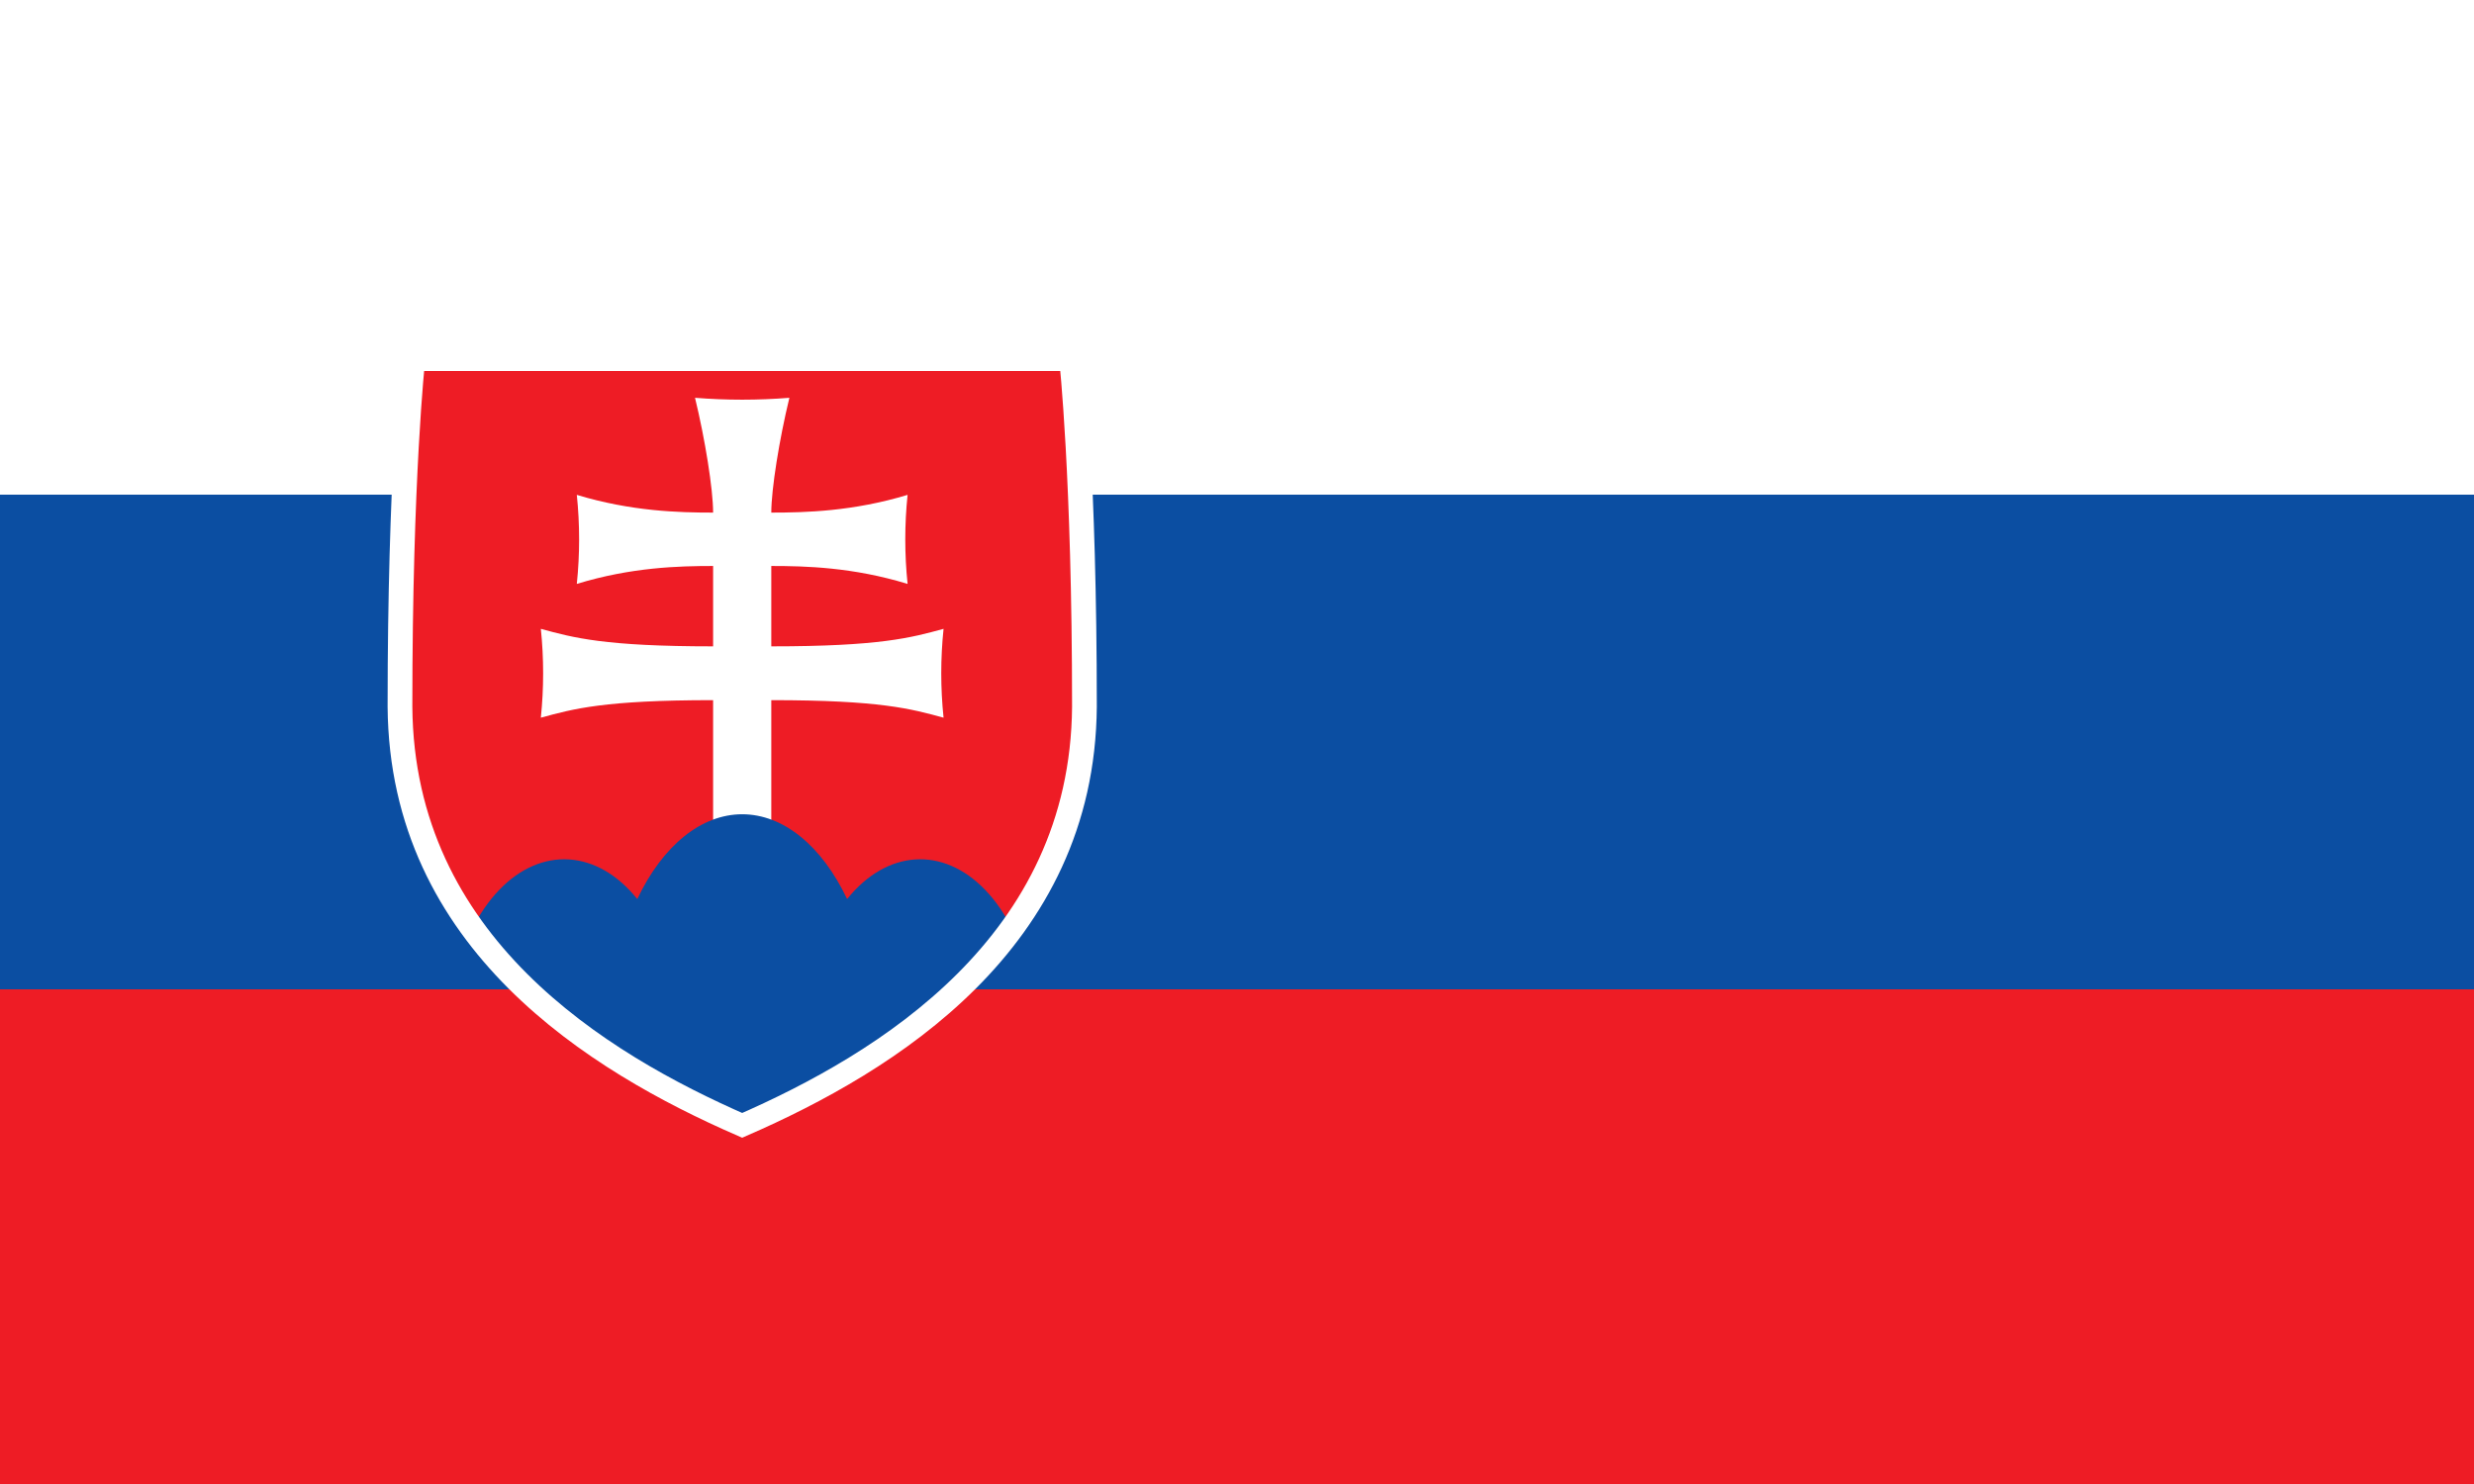
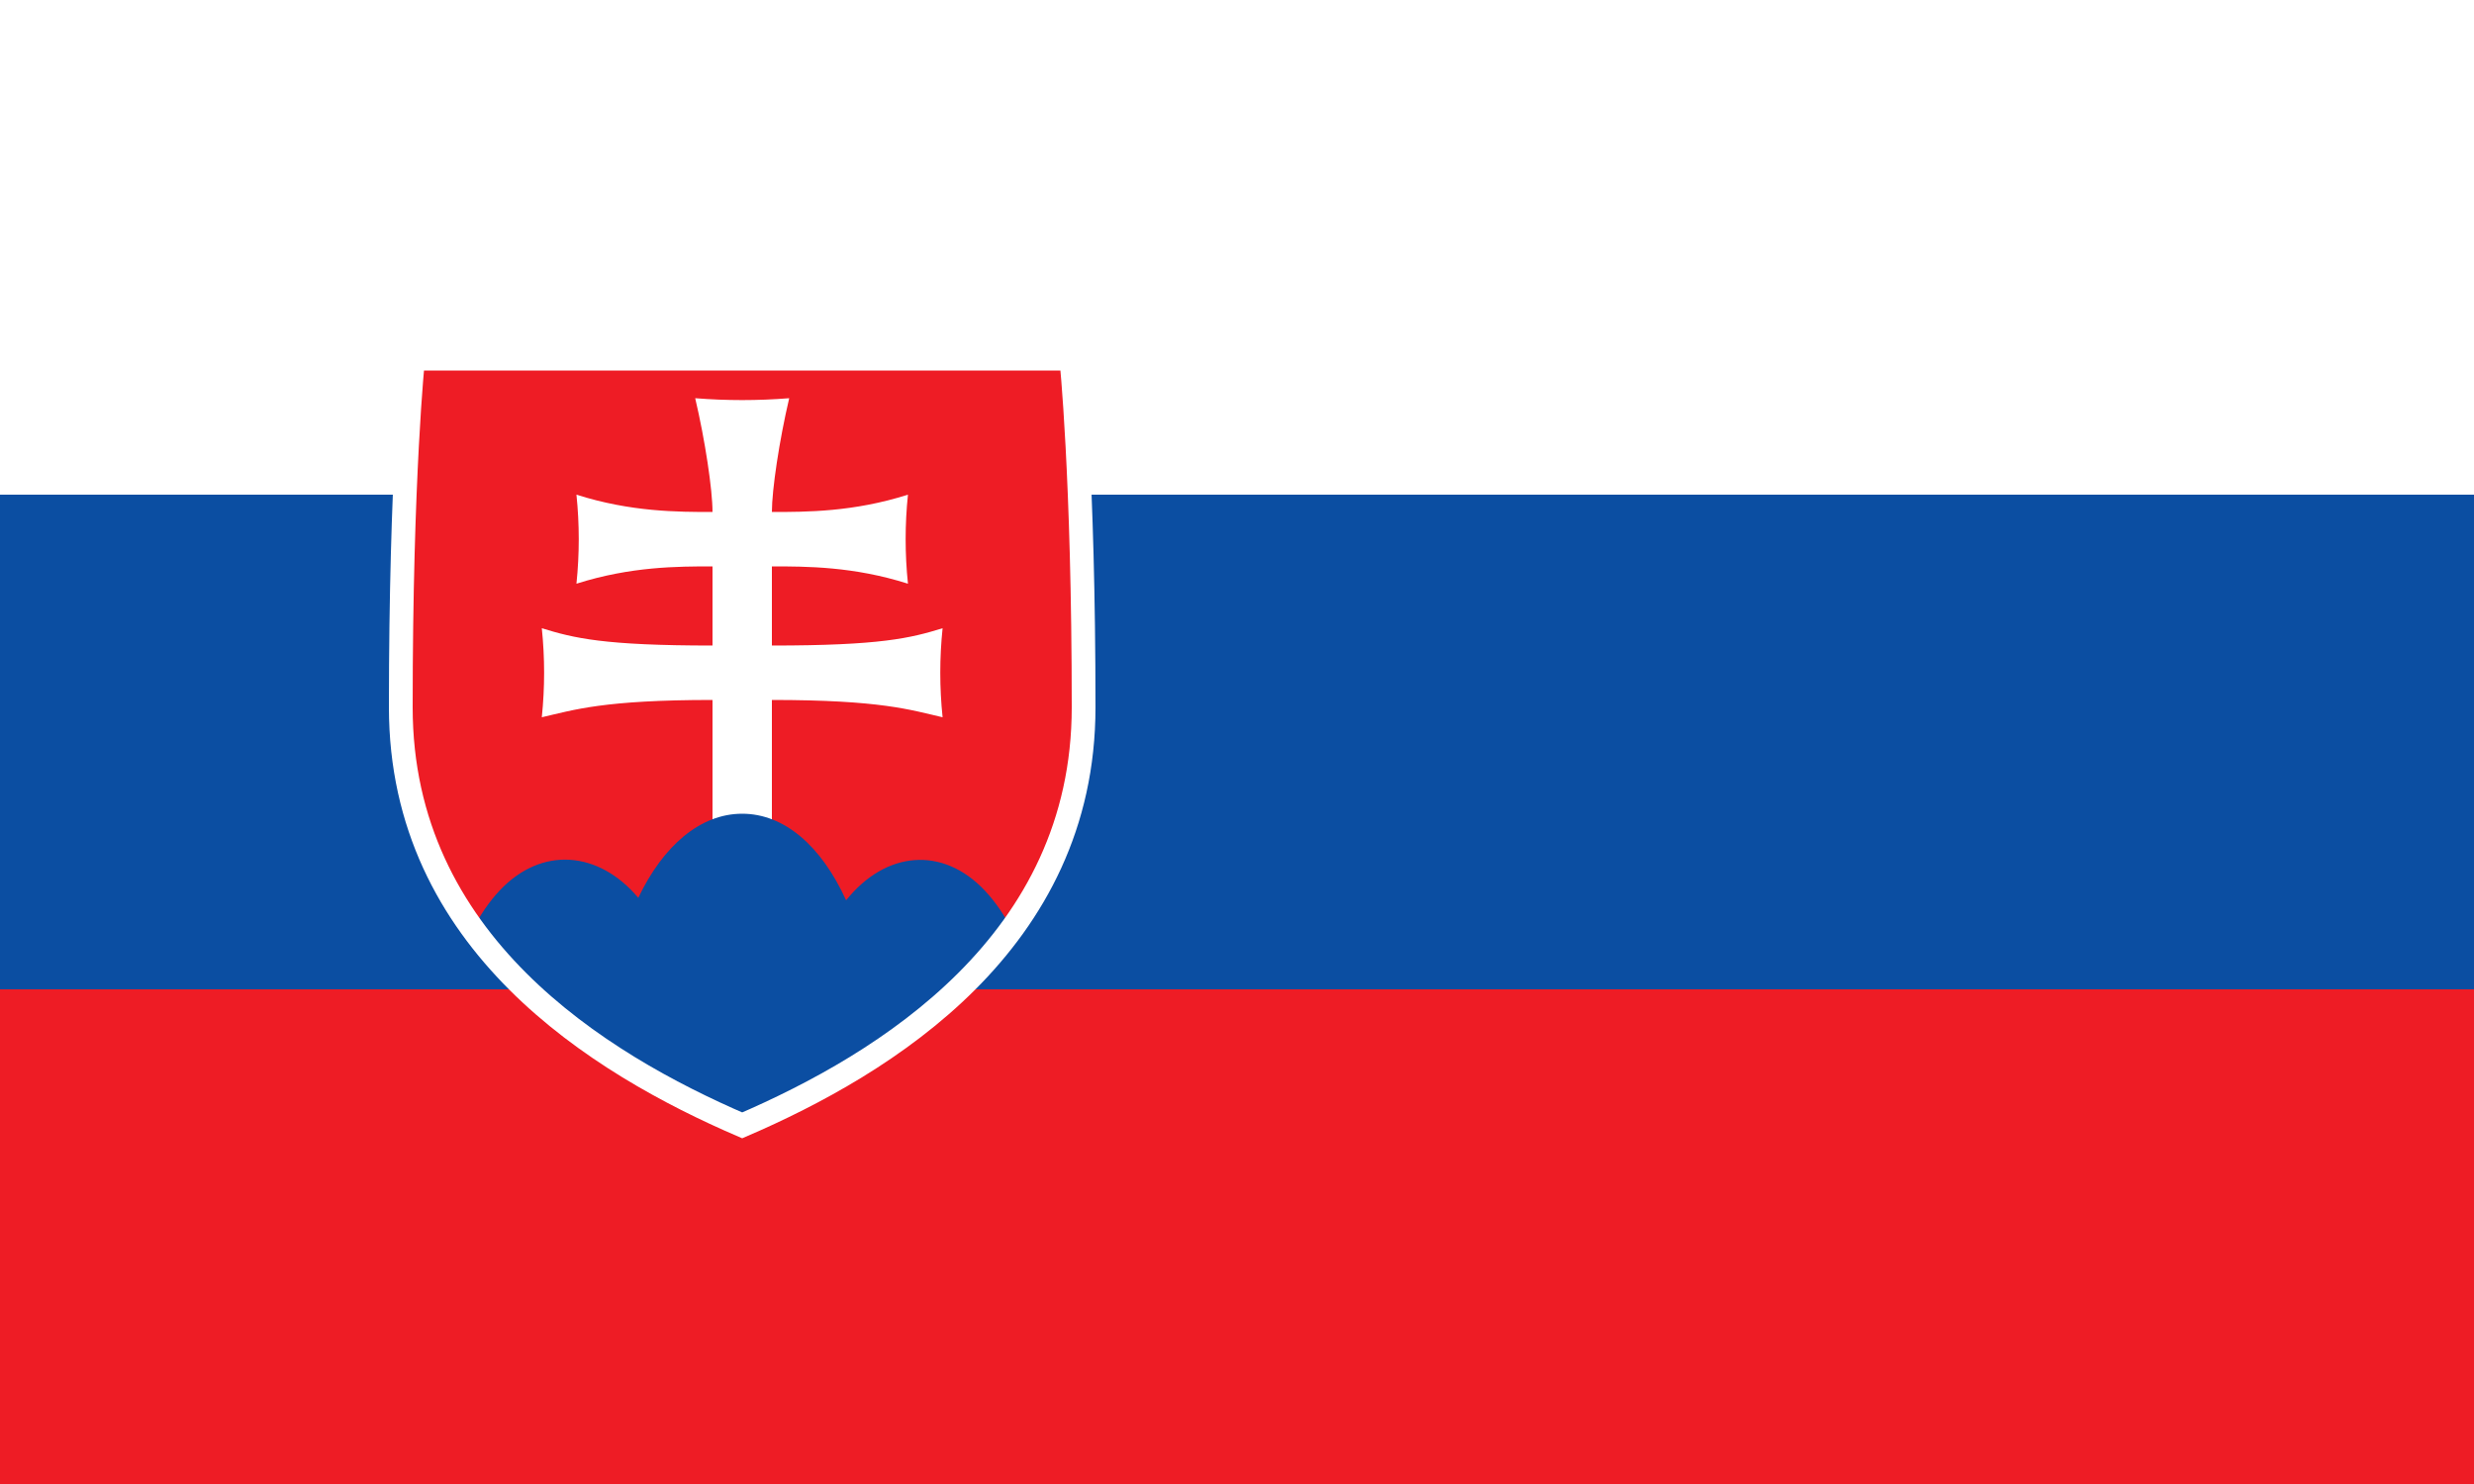
- <svg xmlns="http://www.w3.org/2000/svg" width="1000px" height="600px" viewBox="0 0 1000 600" version="1.1">
+ <svg xmlns="http://www.w3.org/2000/svg" width="1000" height="600">
  <defs>
-     <clipPath id="clip1">
-       <path d="M 181 329 L 419 329 L 419 455 L 181 455 Z M 181 329 " />
+     <clipPath id="a">
+       <path d="M181 329h238v126H181Zm0 0" />
    </clipPath>
-     <clipPath id="clip2">
-       <path d="M 433.148 145.5 C 433.148 145.5 438.332 192.25 438.332 285.75 C 437.594 381.25 358.242 429.582 300 455 C 241.758 429.582 162.406 381.25 161.668 285.75 C 161.668 192.25 166.852 145.5 166.852 145.5 Z M 433.148 145.5 " />
+     <clipPath id="b">
+       <path d="M433 146s5 46 5 140c0 95-80 144-138 169-58-25-138-74-138-169 0-94 5-140 5-140Zm0 0" />
    </clipPath>
  </defs>
-   <g id="surface1">
-     <rect x="0" y="0" width="1000" height="600" style="fill:rgb(100%,100%,100%);fill-opacity:1;stroke:none;" />
-     <path style=" stroke:none;fill-rule:nonzero;fill:rgb(4.314%,30.588%,63.529%);fill-opacity:1;" d="M 0 200 L 1000 200 L 1000 600 L 0 600 Z M 0 200 " />
-     <path style=" stroke:none;fill-rule:nonzero;fill:rgb(93.333%,10.98%,14.51%);fill-opacity:1;" d="M 0 400 L 1000 400 L 1000 600 L 0 600 Z M 0 400 " />
-     <path style=" stroke:none;fill-rule:nonzero;fill:rgb(93.333%,10.98%,14.51%);fill-opacity:1;" d="M 433.148 145.5 C 433.148 145.5 438.332 192.25 438.332 285.75 C 437.594 381.25 358.242 429.582 300 455 C 241.758 429.582 162.406 381.25 161.668 285.75 C 161.668 192.25 166.852 145.5 166.852 145.5 Z M 433.148 145.5 " />
-     <path style=" stroke:none;fill-rule:nonzero;fill:rgb(100%,100%,100%);fill-opacity:1;" d="M 288.242 400 L 288.242 283.082 C 244.258 283.082 231.758 286.582 218.609 290.168 C 219.848 278.219 219.848 266.195 218.609 254.25 C 231.758 257.832 244.258 261.332 288.242 261.332 L 288.242 228.832 C 274.352 228.832 255.184 229.332 233.148 236.082 C 234.391 224.109 234.391 212.059 233.148 200.082 C 255.184 206.75 274.352 207.25 288.242 207.25 C 288.242 197.832 285 177.582 280.926 160.832 C 293.617 161.852 306.383 161.852 319.074 160.832 C 315 177.582 311.758 197.832 311.758 207.25 C 325.648 207.25 344.816 206.75 366.852 200.082 C 365.609 212.059 365.609 224.109 366.852 236.082 C 344.816 229.332 325.648 228.832 311.758 228.832 L 311.758 261.332 C 355.742 261.332 368.242 257.832 381.391 254.25 C 380.152 266.195 380.152 278.219 381.391 290.168 C 368.242 286.582 355.742 283.082 311.758 283.082 L 311.758 400 Z M 288.242 400 " />
-     <g clip-path="url(#clip1)" clip-rule="nonzero">
-       <g clip-path="url(#clip2)" clip-rule="nonzero">
-         <path style=" stroke:none;fill-rule:nonzero;fill:rgb(4.314%,30.588%,63.529%);fill-opacity:1;" d="M 228.055 491.918 C 207.418 491.91 189.203 471.164 183.172 440.793 C 177.137 410.418 184.699 377.543 201.805 359.777 C 218.91 342.012 241.551 343.523 257.594 363.5 C 267.848 341.844 283.469 329.215 300 329.215 C 316.531 329.215 332.152 341.844 342.406 363.5 C 358.449 343.523 381.09 342.012 398.195 359.777 C 415.301 377.543 422.863 410.418 416.828 440.793 C 410.797 471.164 392.582 491.91 371.945 491.918 Z M 228.055 491.918 " />
-       </g>
+   <path fill="#fff" d="M0 0h1000v600H0z" />
+   <path fill="#0b4ea2" d="M0 200h1000v400H0Zm0 0" />
+   <g fill="#ee1c25">
+     <path d="M0 400h1000v200H0Zm0 0" />
+     <path d="M433 146s5 46 5 140c0 95-80 144-138 169-58-25-138-74-138-169 0-94 5-140 5-140Zm0 0" />
+   </g>
+   <path fill="#fff" d="M288 400V283c-44 0-56 4-69 7a174 174 0 0 0 0-36c13 4 25 7 69 7v-32c-14 0-33 0-55 7a174 174 0 0 0 0-36c22 7 41 7 55 7 0-9-3-29-7-46a238 238 0 0 0 38 0c-4 17-7 37-7 46 14 0 33 0 55-7a174 174 0 0 0 0 36c-22-7-41-7-55-7v32c44 0 56-3 69-7a174 174 0 0 0 0 36c-13-3-25-7-69-7v117Zm0 0" />
+   <g clip-path="url(#a)">
+     <g clip-path="url(#b)">
+       <path fill="#0b4ea2" d="M228 492c-21 0-39-21-45-51s2-63 19-81 40-16 56 3c10-21 25-34 42-34s32 13 42 35c16-20 39-22 56-4s25 50 19 81-24 51-45 51zm0 0" />
    </g>
-     <path style="fill:none;stroke-width:108;stroke-linecap:butt;stroke-linejoin:miter;stroke:rgb(100%,100%,100%);stroke-opacity:1;stroke-miterlimit:4;" d="M 4678.003 1746 C 4678.003 1746 4733.986 2307 4733.986 3429 C 4726.012 4575 3869.016 5154.984 3240 5460 C 2610.984 5154.984 1753.987 4575 1746.014 3429 C 1746.014 2307 1801.997 1746 1801.997 1746 Z M 4678.003 1746 " transform="matrix(0.0925926,0,0,0.0833333,0,0)" />
  </g>
+   <path fill="none" stroke="#fff" stroke-width="9.6" d="M433 145s5 47 5 141c0 95-80 144-138 169-58-25-138-74-138-169 0-94 5-141 5-141zm0 0" />
</svg>
